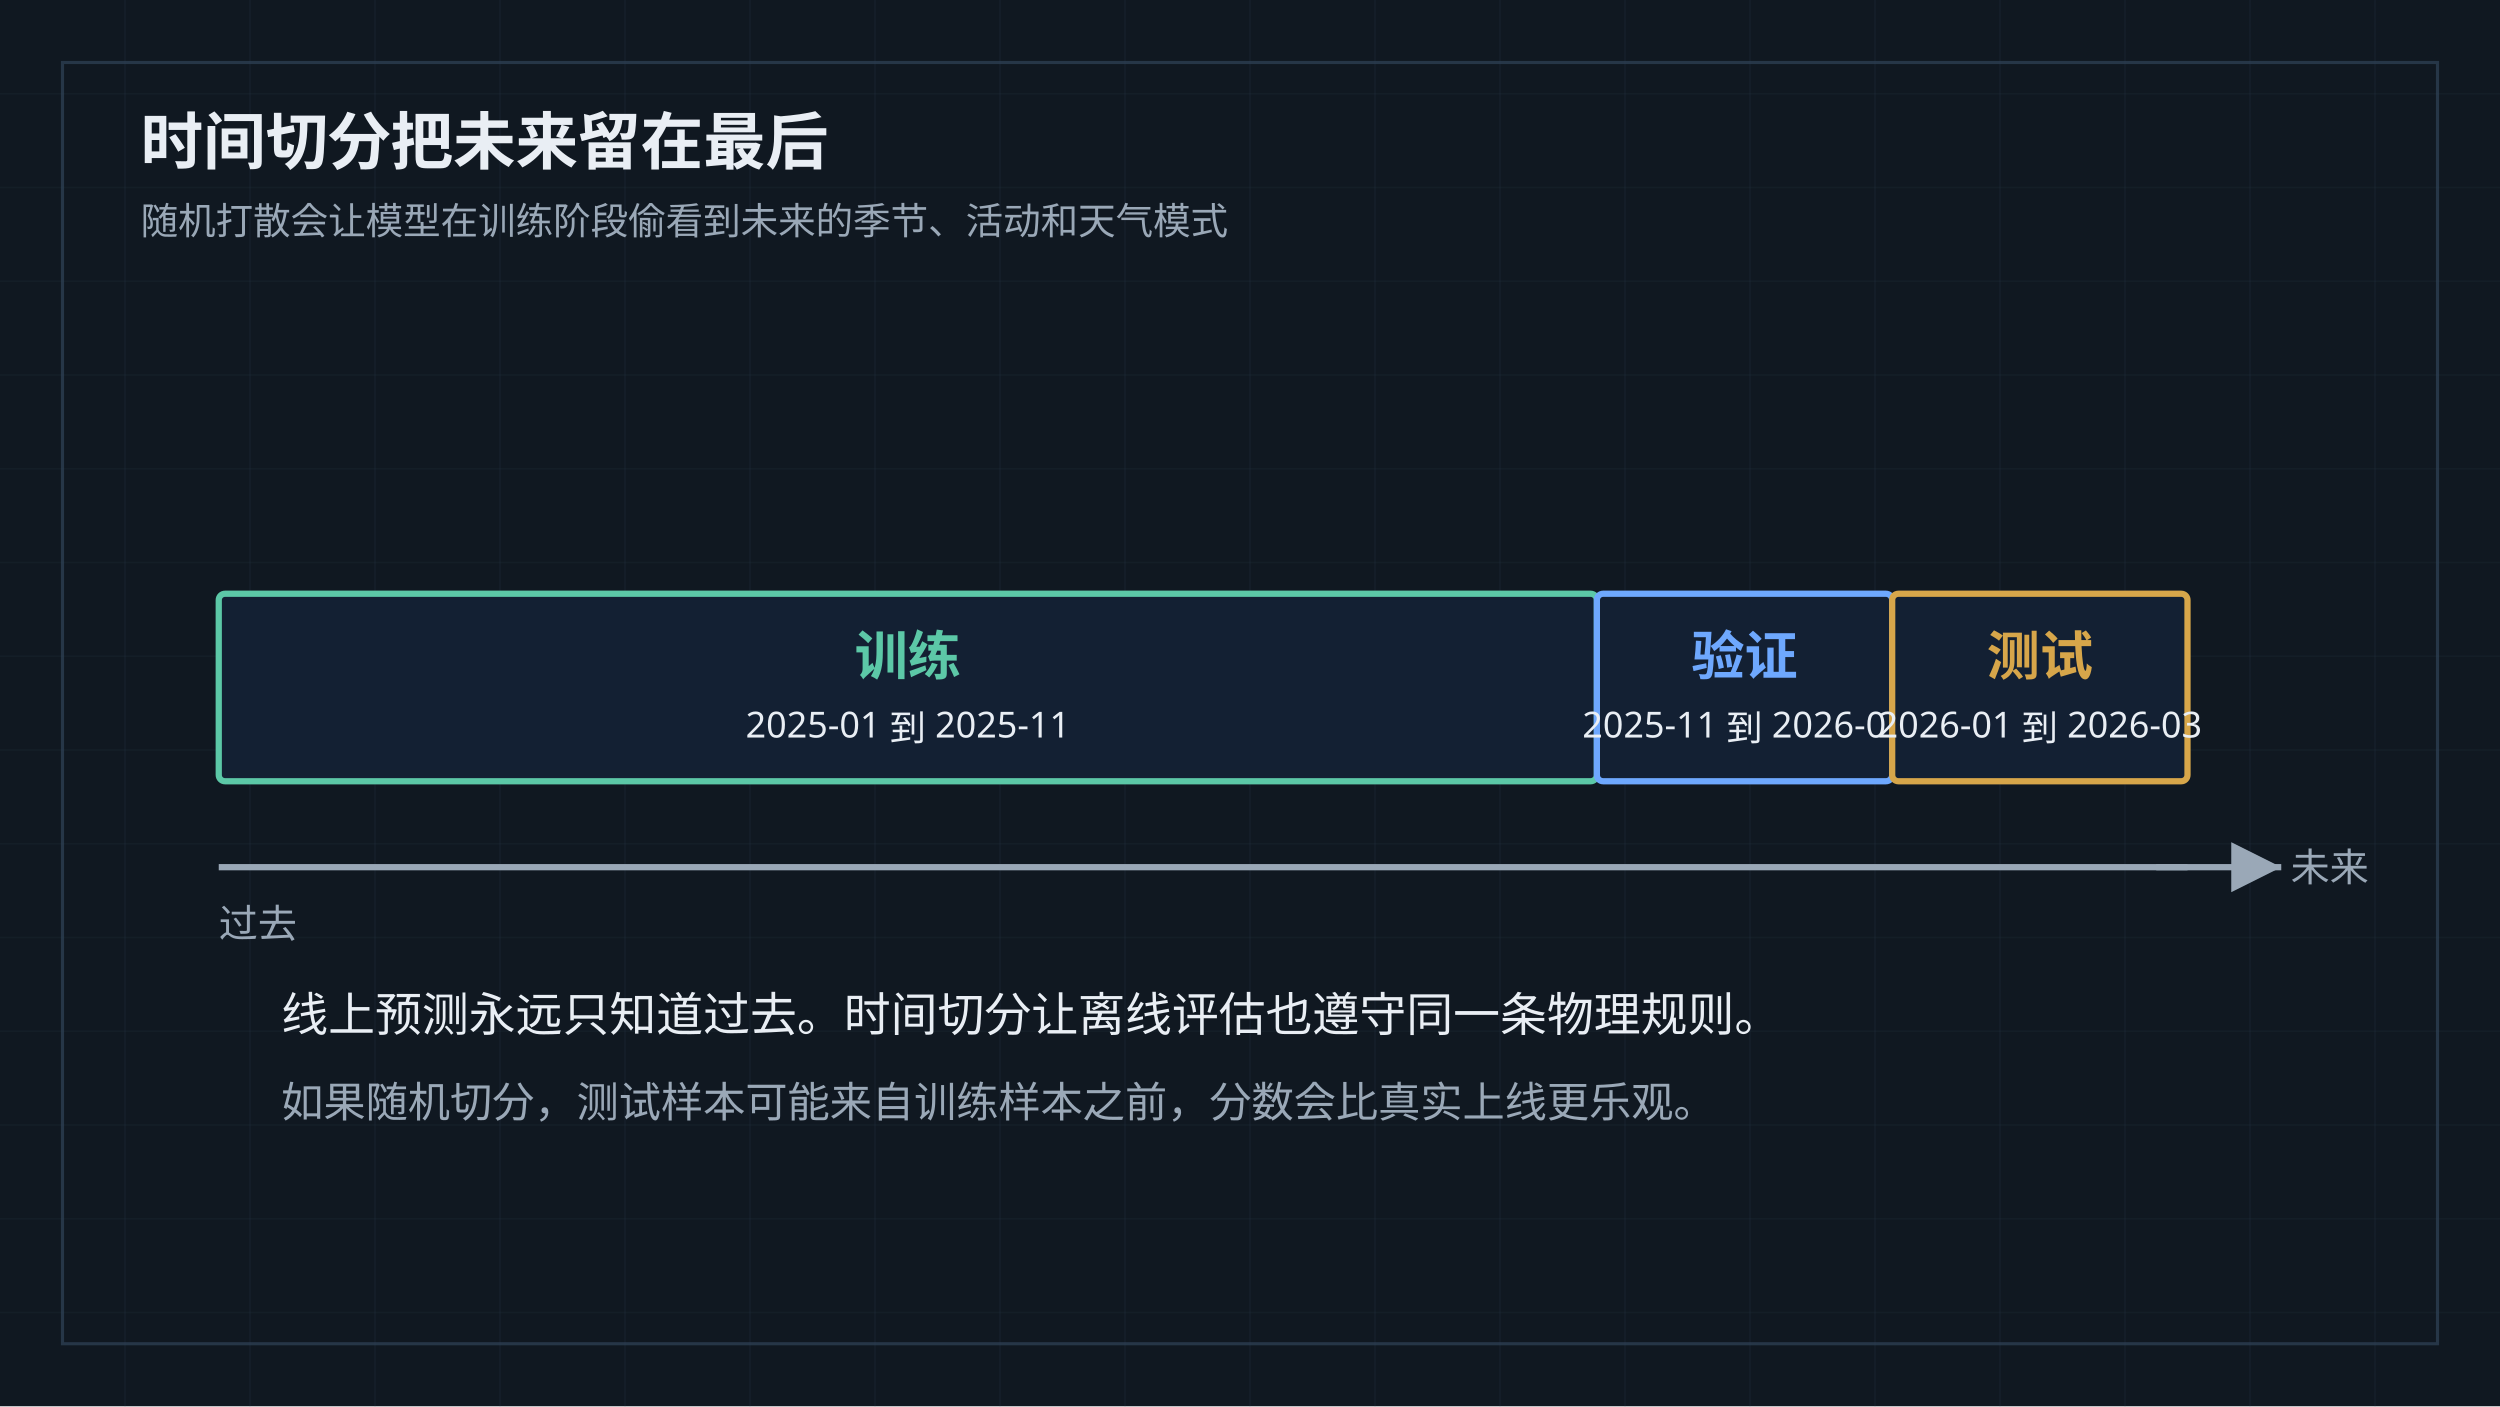
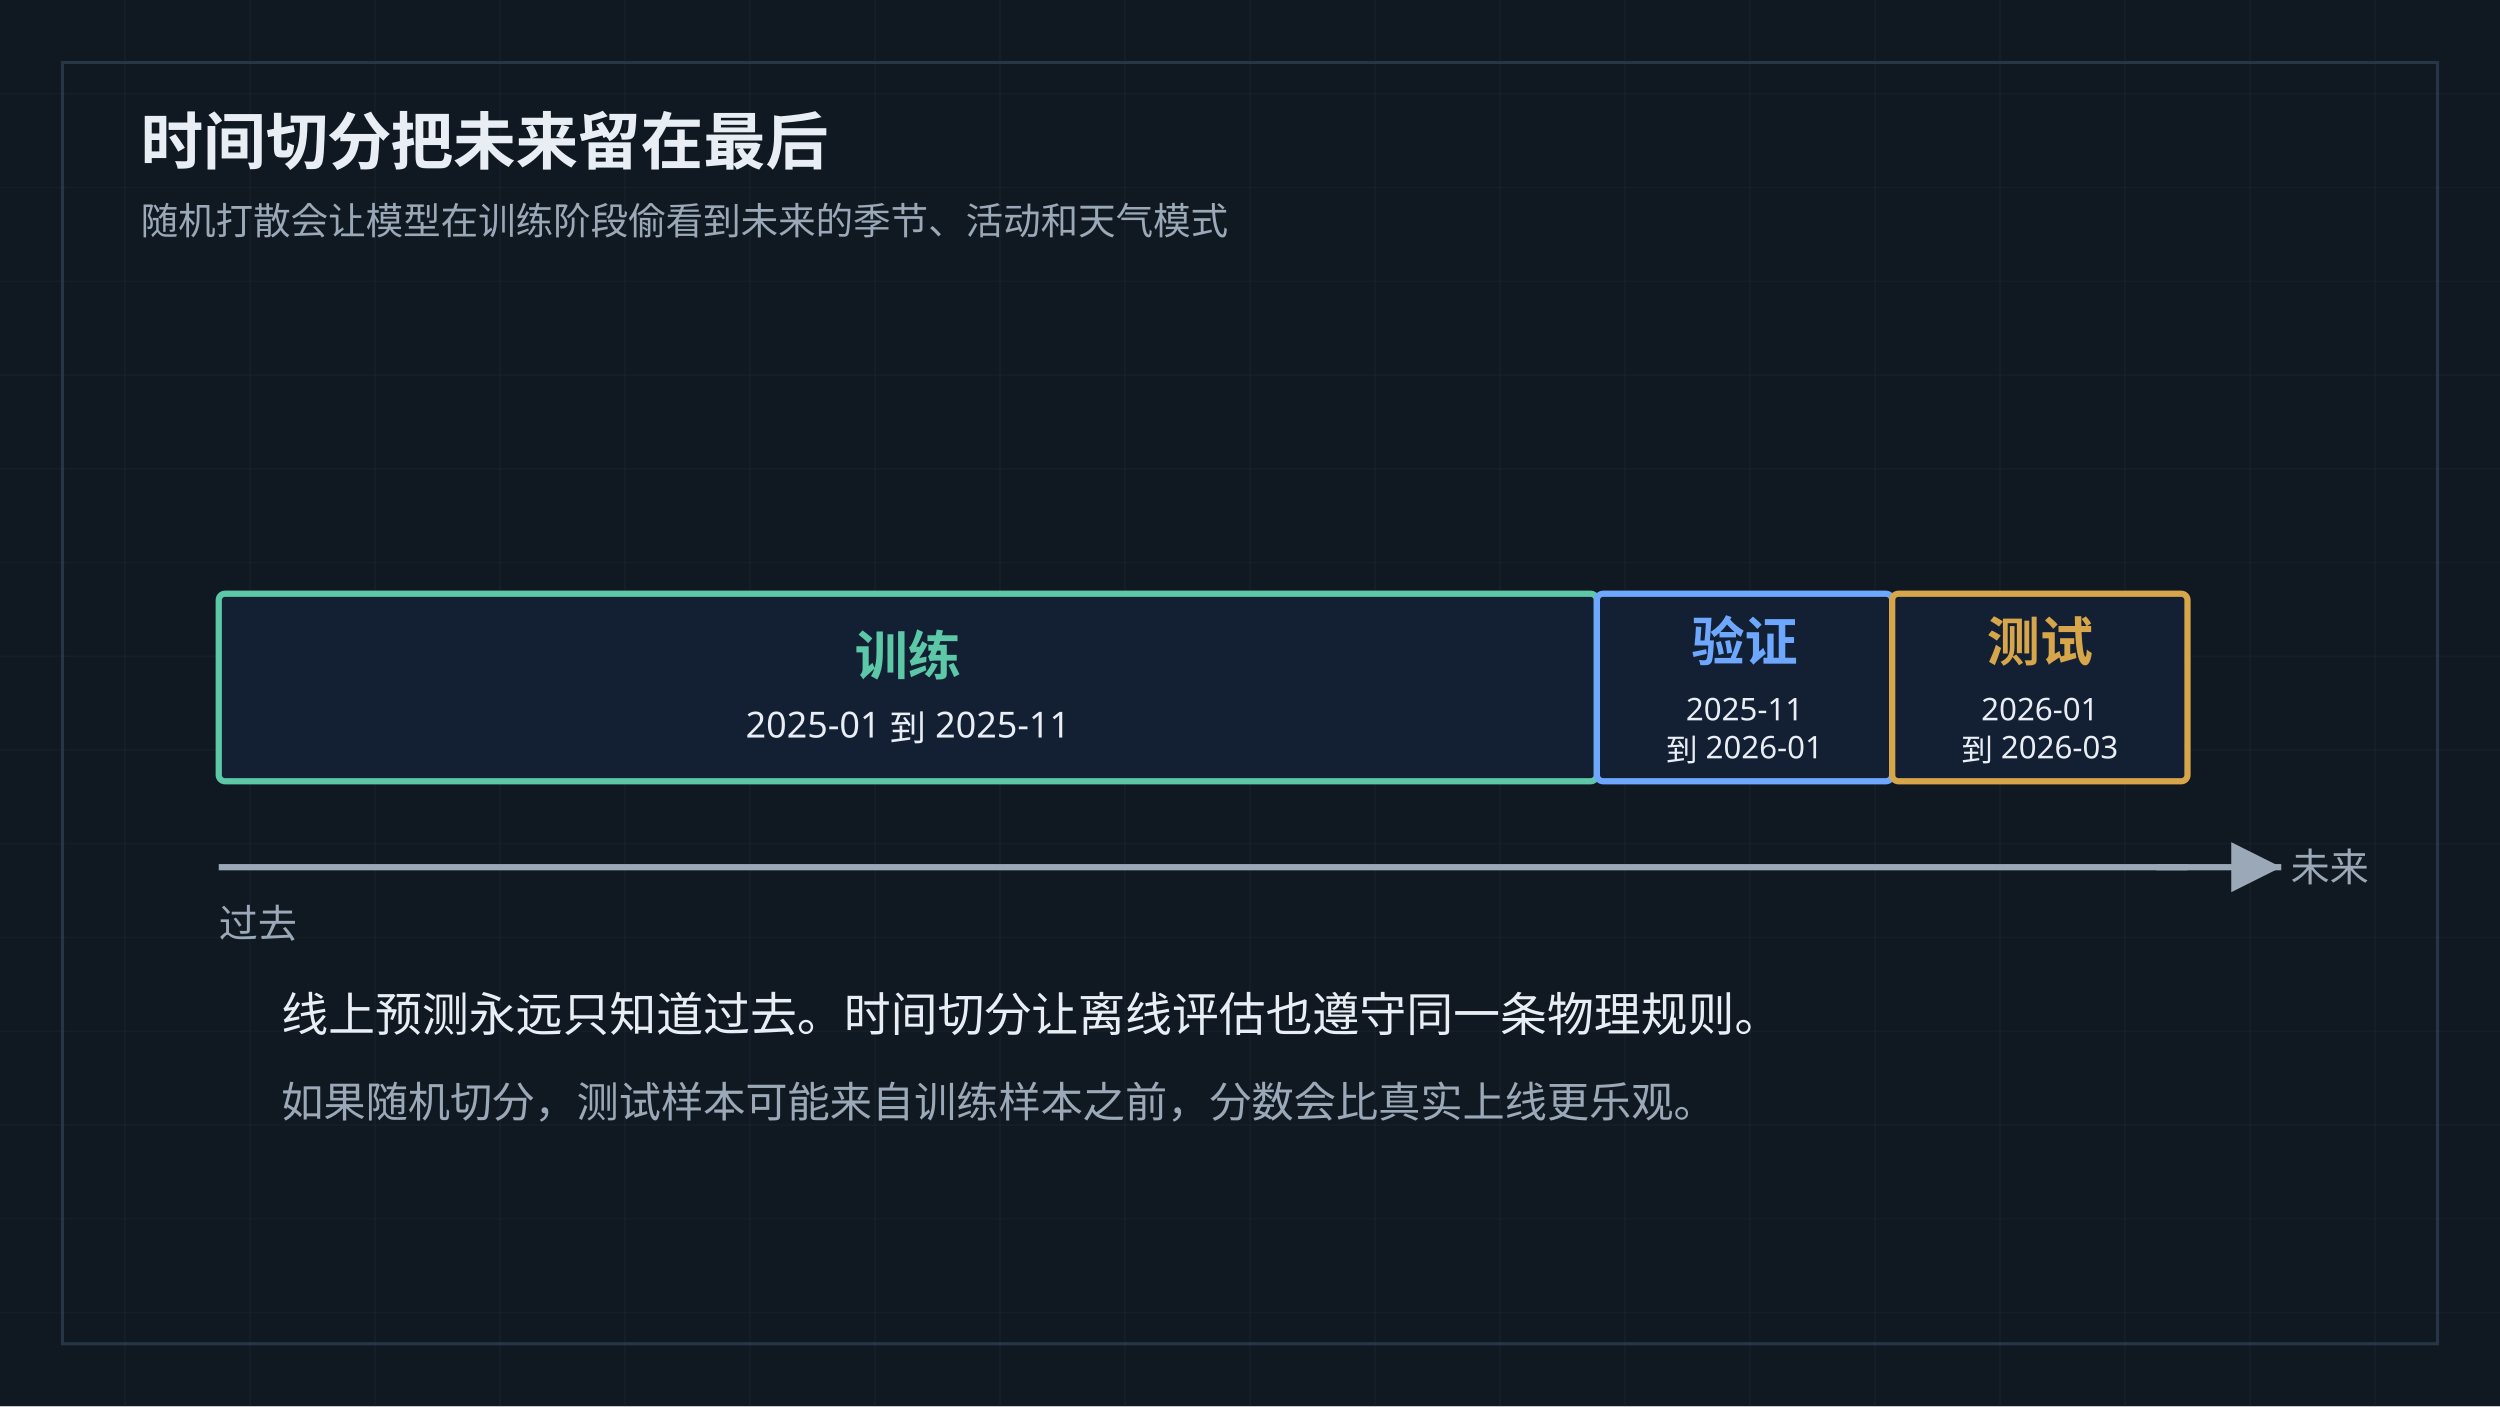
<svg xmlns="http://www.w3.org/2000/svg" width="1600" height="900" viewBox="0 0 1600 900">
  <rect width="1600" height="900" fill="#101821" />
  <line x1="80" y1="0" x2="80" y2="900" stroke="#263545" stroke-width="1" opacity="0.24" />
  <line x1="160" y1="0" x2="160" y2="900" stroke="#263545" stroke-width="1" opacity="0.24" />
  <line x1="240" y1="0" x2="240" y2="900" stroke="#263545" stroke-width="1" opacity="0.24" />
  <line x1="320" y1="0" x2="320" y2="900" stroke="#263545" stroke-width="1" opacity="0.24" />
  <line x1="400" y1="0" x2="400" y2="900" stroke="#263545" stroke-width="1" opacity="0.24" />
  <line x1="480" y1="0" x2="480" y2="900" stroke="#263545" stroke-width="1" opacity="0.24" />
  <line x1="560" y1="0" x2="560" y2="900" stroke="#263545" stroke-width="1" opacity="0.24" />
  <line x1="640" y1="0" x2="640" y2="900" stroke="#263545" stroke-width="1" opacity="0.24" />
  <line x1="720" y1="0" x2="720" y2="900" stroke="#263545" stroke-width="1" opacity="0.24" />
  <line x1="800" y1="0" x2="800" y2="900" stroke="#263545" stroke-width="1" opacity="0.24" />
  <line x1="880" y1="0" x2="880" y2="900" stroke="#263545" stroke-width="1" opacity="0.24" />
  <line x1="960" y1="0" x2="960" y2="900" stroke="#263545" stroke-width="1" opacity="0.24" />
  <line x1="1040" y1="0" x2="1040" y2="900" stroke="#263545" stroke-width="1" opacity="0.24" />
  <line x1="1120" y1="0" x2="1120" y2="900" stroke="#263545" stroke-width="1" opacity="0.24" />
  <line x1="1200" y1="0" x2="1200" y2="900" stroke="#263545" stroke-width="1" opacity="0.24" />
  <line x1="1280" y1="0" x2="1280" y2="900" stroke="#263545" stroke-width="1" opacity="0.24" />
  <line x1="1360" y1="0" x2="1360" y2="900" stroke="#263545" stroke-width="1" opacity="0.24" />
  <line x1="1440" y1="0" x2="1440" y2="900" stroke="#263545" stroke-width="1" opacity="0.24" />
  <line x1="1520" y1="0" x2="1520" y2="900" stroke="#263545" stroke-width="1" opacity="0.24" />
  <line x1="0" y1="60" x2="1600" y2="60" stroke="#263545" stroke-width="1" opacity="0.18" />
  <line x1="0" y1="120" x2="1600" y2="120" stroke="#263545" stroke-width="1" opacity="0.18" />
  <line x1="0" y1="180" x2="1600" y2="180" stroke="#263545" stroke-width="1" opacity="0.18" />
  <line x1="0" y1="240" x2="1600" y2="240" stroke="#263545" stroke-width="1" opacity="0.18" />
  <line x1="0" y1="300" x2="1600" y2="300" stroke="#263545" stroke-width="1" opacity="0.18" />
  <line x1="0" y1="360" x2="1600" y2="360" stroke="#263545" stroke-width="1" opacity="0.18" />
  <line x1="0" y1="420" x2="1600" y2="420" stroke="#263545" stroke-width="1" opacity="0.18" />
  <line x1="0" y1="480" x2="1600" y2="480" stroke="#263545" stroke-width="1" opacity="0.18" />
  <line x1="0" y1="540" x2="1600" y2="540" stroke="#263545" stroke-width="1" opacity="0.18" />
  <line x1="0" y1="600" x2="1600" y2="600" stroke="#263545" stroke-width="1" opacity="0.18" />
  <line x1="0" y1="660" x2="1600" y2="660" stroke="#263545" stroke-width="1" opacity="0.18" />
  <line x1="0" y1="720" x2="1600" y2="720" stroke="#263545" stroke-width="1" opacity="0.18" />
  <line x1="0" y1="780" x2="1600" y2="780" stroke="#263545" stroke-width="1" opacity="0.18" />
  <line x1="0" y1="840" x2="1600" y2="840" stroke="#263545" stroke-width="1" opacity="0.18" />
  <rect x="40" y="40" width="1520" height="820" rx="0" fill="none" stroke="#2e4054" stroke-width="2" opacity="0.75" />
  <text x="90" y="105" fill="#e9eef4" font-size="40" font-family="'Hiragino Sans GB', 'STHeiti', 'Arial Unicode MS', sans-serif" font-weight="700" text-anchor="start" opacity="1">时间切分把未来留在最后</text>
  <text x="90" y="150" fill="#9aa8b7" font-size="24" font-family="'Hiragino Sans GB', 'STHeiti', 'Arial Unicode MS', sans-serif" font-weight="400" text-anchor="start" opacity="1">随机打散会让模型在训练阶段偷看到未来的季节、活动和天气模式</text>
  <rect x="140" y="380" width="882.0" height="120" rx="4" fill="#132033" stroke="#5cc8a7" stroke-width="4" opacity="1" />
  <text x="581.0" y="432" fill="#5cc8a7" font-size="34" font-family="'Hiragino Sans GB', 'STHeiti', 'Arial Unicode MS', sans-serif" font-weight="700" text-anchor="middle" opacity="1">训练</text>
  <text x="581.0" y="472" fill="#e9eef4" font-size="23" font-family="'Hiragino Sans GB', 'STHeiti', 'Arial Unicode MS', sans-serif" font-weight="400" text-anchor="middle" opacity="1">2025-01 到 2025-11</text>
  <rect x="1022.0" y="380" width="189.0" height="120" rx="4" fill="#132033" stroke="#6ea8fe" stroke-width="4" opacity="1" />
-   <text x="1116.5" y="432" fill="#6ea8fe" font-size="34" font-family="'Hiragino Sans GB', 'STHeiti', 'Arial Unicode MS', sans-serif" font-weight="700" text-anchor="middle" opacity="1">验证</text>
-   <text x="1116.5" y="472" fill="#e9eef4" font-size="23" font-family="'Hiragino Sans GB', 'STHeiti', 'Arial Unicode MS', sans-serif" font-weight="400" text-anchor="middle" opacity="1">2025-11 到 2026-01</text>
+   <text x="1116.5" y="423" fill="#6ea8fe" font-size="34" font-family="'Hiragino Sans GB', 'STHeiti', 'Arial Unicode MS', sans-serif" font-weight="700" text-anchor="middle" opacity="1">验证</text>
+   <text x="1116.5" y="461" fill="#e9eef4" font-size="20" font-family="'Hiragino Sans GB', 'STHeiti', 'Arial Unicode MS', sans-serif" font-weight="400" text-anchor="middle" opacity="1">2025-11</text>
+   <text x="1116.5" y="487" fill="#e9eef4" font-size="20" font-family="'Hiragino Sans GB', 'STHeiti', 'Arial Unicode MS', sans-serif" font-weight="400" text-anchor="middle" opacity="1">到 2026-01</text>
  <rect x="1211.0" y="380" width="189.0" height="120" rx="4" fill="#132033" stroke="#d7a64a" stroke-width="4" opacity="1" />
-   <text x="1305.5" y="432" fill="#d7a64a" font-size="34" font-family="'Hiragino Sans GB', 'STHeiti', 'Arial Unicode MS', sans-serif" font-weight="700" text-anchor="middle" opacity="1">测试</text>
-   <text x="1305.5" y="472" fill="#e9eef4" font-size="23" font-family="'Hiragino Sans GB', 'STHeiti', 'Arial Unicode MS', sans-serif" font-weight="400" text-anchor="middle" opacity="1">2026-01 到 2026-03</text>
+   <text x="1305.5" y="423" fill="#d7a64a" font-size="34" font-family="'Hiragino Sans GB', 'STHeiti', 'Arial Unicode MS', sans-serif" font-weight="700" text-anchor="middle" opacity="1">测试</text>
+   <text x="1305.5" y="461" fill="#e9eef4" font-size="20" font-family="'Hiragino Sans GB', 'STHeiti', 'Arial Unicode MS', sans-serif" font-weight="400" text-anchor="middle" opacity="1">2026-01</text>
+   <text x="1305.5" y="487" fill="#e9eef4" font-size="20" font-family="'Hiragino Sans GB', 'STHeiti', 'Arial Unicode MS', sans-serif" font-weight="400" text-anchor="middle" opacity="1">到 2026-03</text>
  <line x1="140" y1="555" x2="1400" y2="555" stroke="#9aa8b7" stroke-width="4" opacity="1" />
  <marker id="arrow-muted" markerWidth="12" markerHeight="12" refX="10" refY="6" orient="auto" markerUnits="strokeWidth">
    <path d="M2,2 L10,6 L2,10 Z" fill="#9aa8b7" />
  </marker>
  <line x1="1380" y1="555" x2="1460" y2="555" stroke="#9aa8b7" stroke-width="4" marker-end="url(#arrow-muted)" opacity="1" />
  <text x="140" y="600" fill="#9aa8b7" font-size="25" font-family="'Hiragino Sans GB', 'STHeiti', 'Arial Unicode MS', sans-serif" font-weight="400" text-anchor="start" opacity="1">过去</text>
  <text x="1466" y="564" fill="#9aa8b7" font-size="25" font-family="'Hiragino Sans GB', 'STHeiti', 'Arial Unicode MS', sans-serif" font-weight="400" text-anchor="start" opacity="1">未来</text>
  <text x="180" y="660" fill="#e9eef4" font-size="30" font-family="'Hiragino Sans GB', 'STHeiti', 'Arial Unicode MS', sans-serif" font-weight="400" text-anchor="start" opacity="1">线上预测永远只知道过去。时间切分让离线评估也遵守同一条物理规则。</text>
  <text x="180" y="715" fill="#9aa8b7" font-size="27" font-family="'Hiragino Sans GB', 'STHeiti', 'Arial Unicode MS', sans-serif" font-weight="400" text-anchor="start" opacity="1">如果随机切分，测试样本可能来自训练样本之前，分数会比真实上线更乐观。</text>
</svg>
